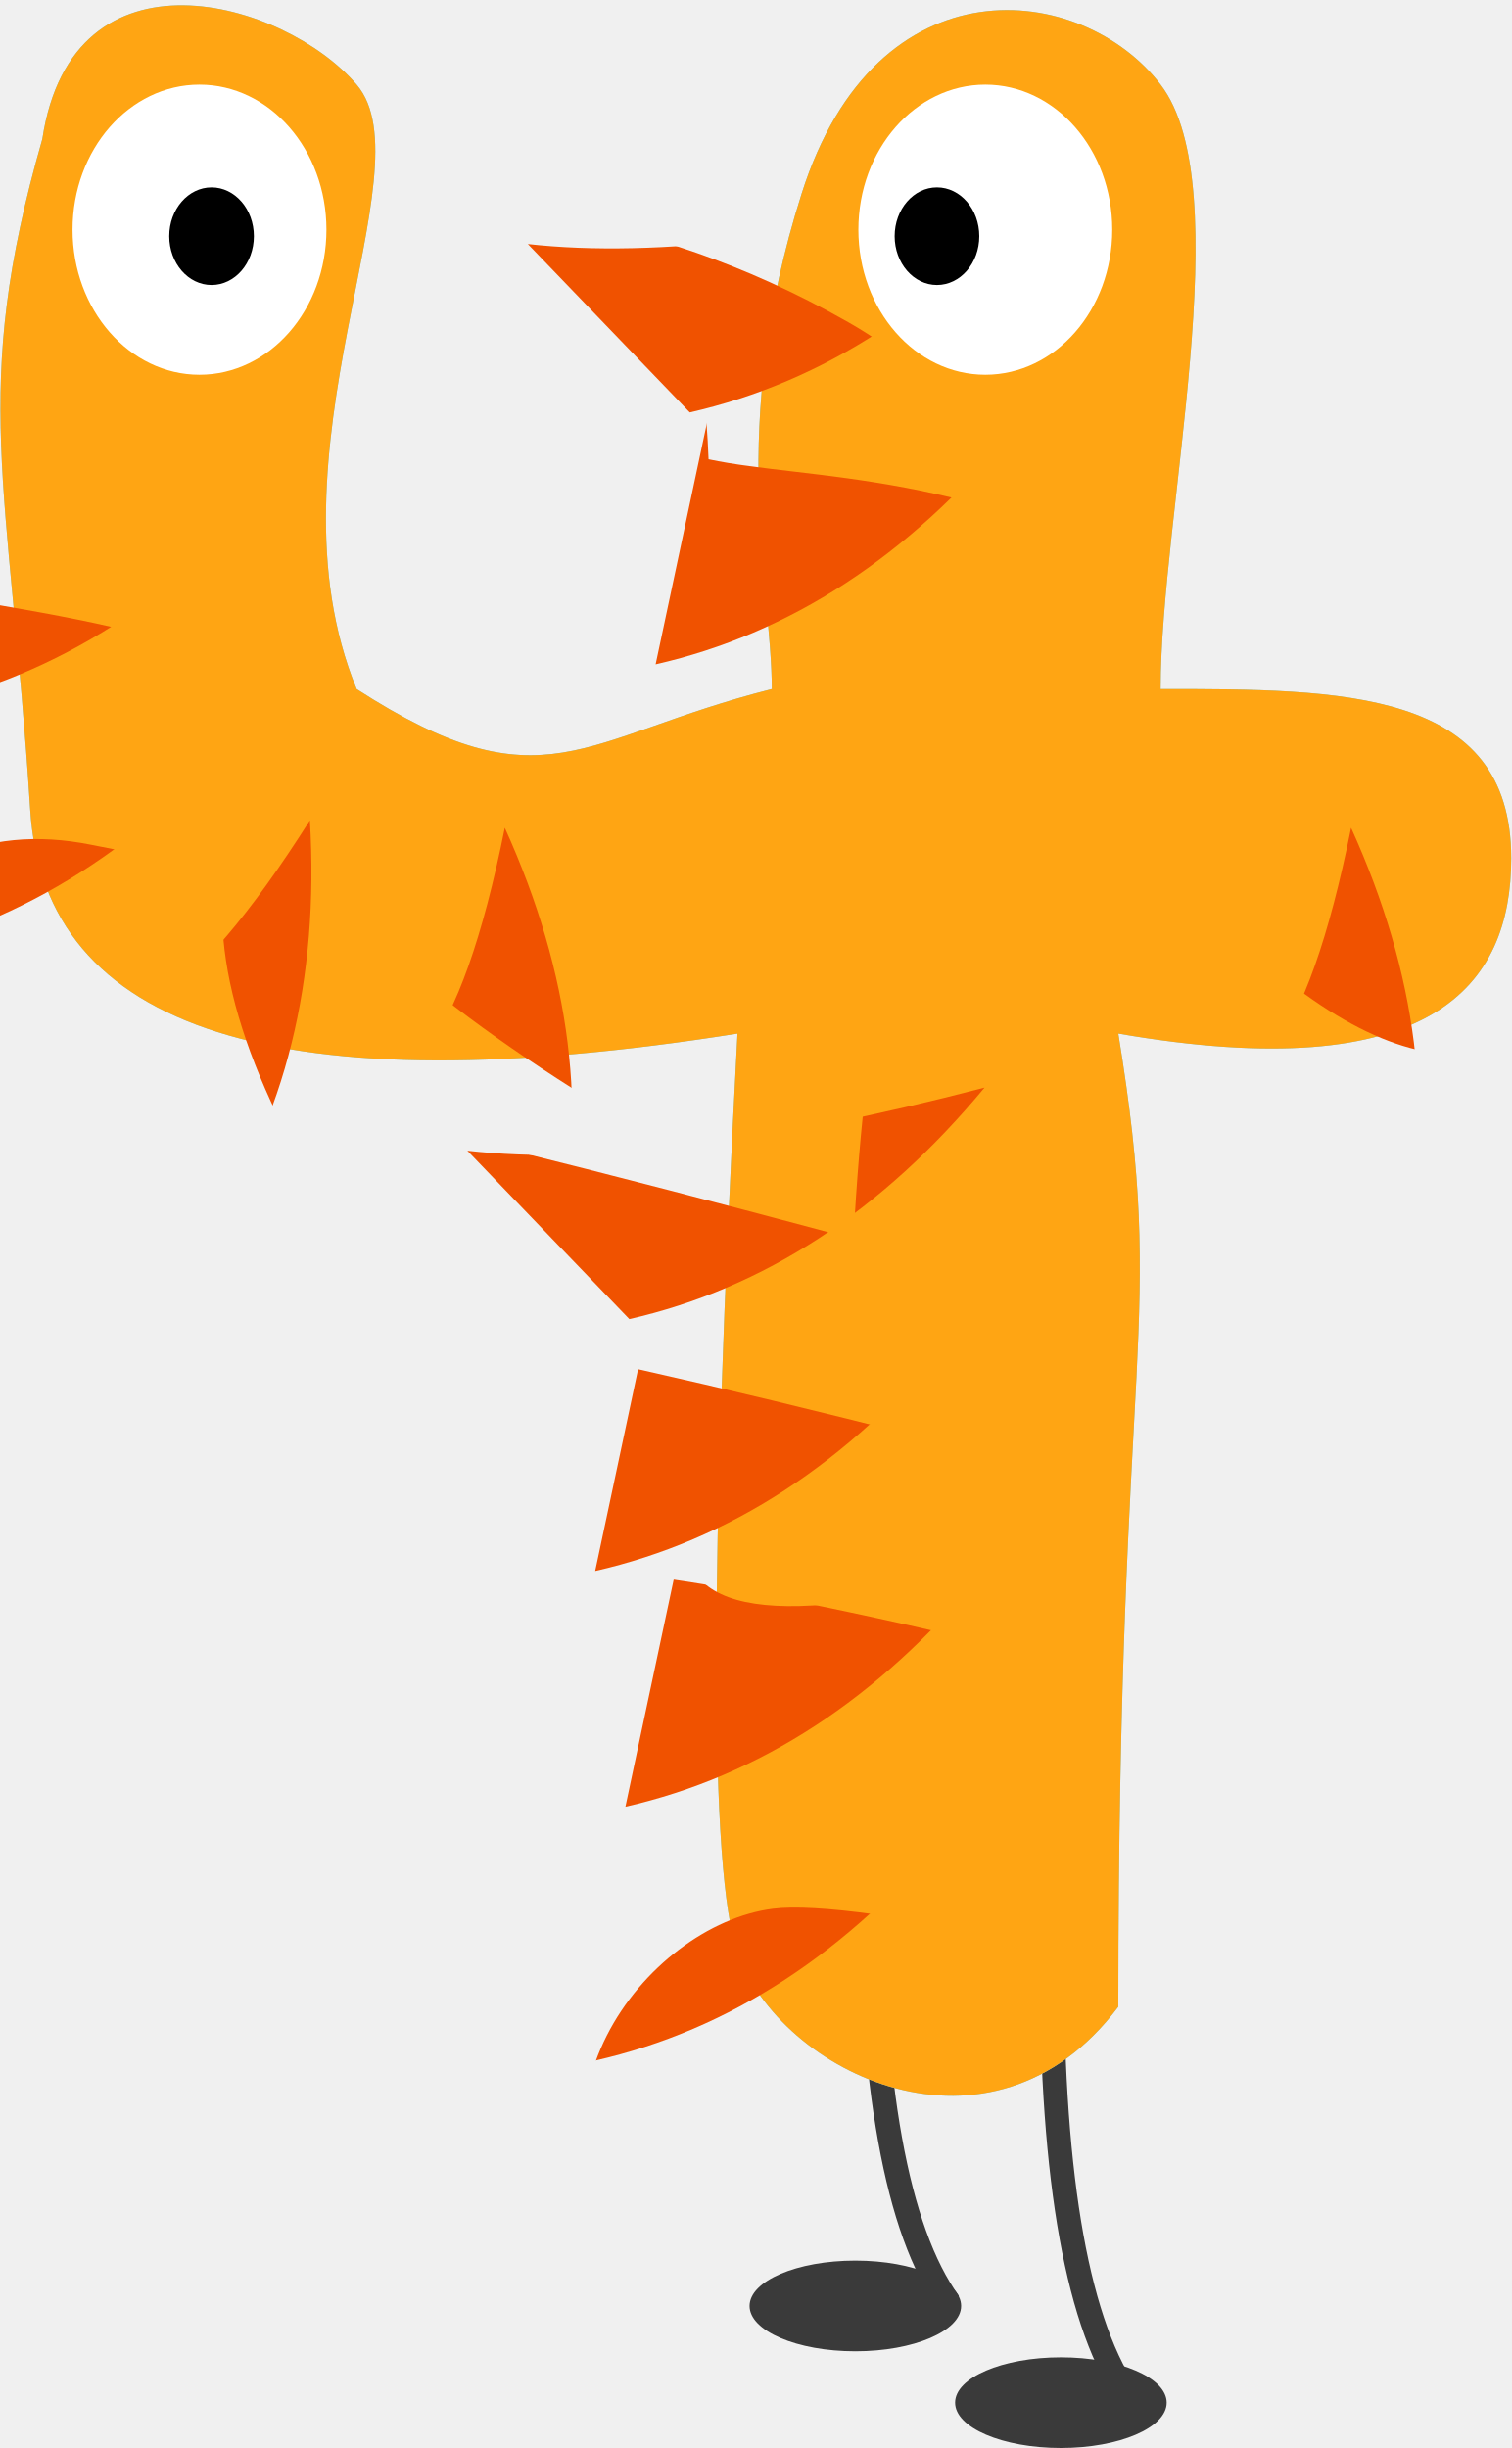
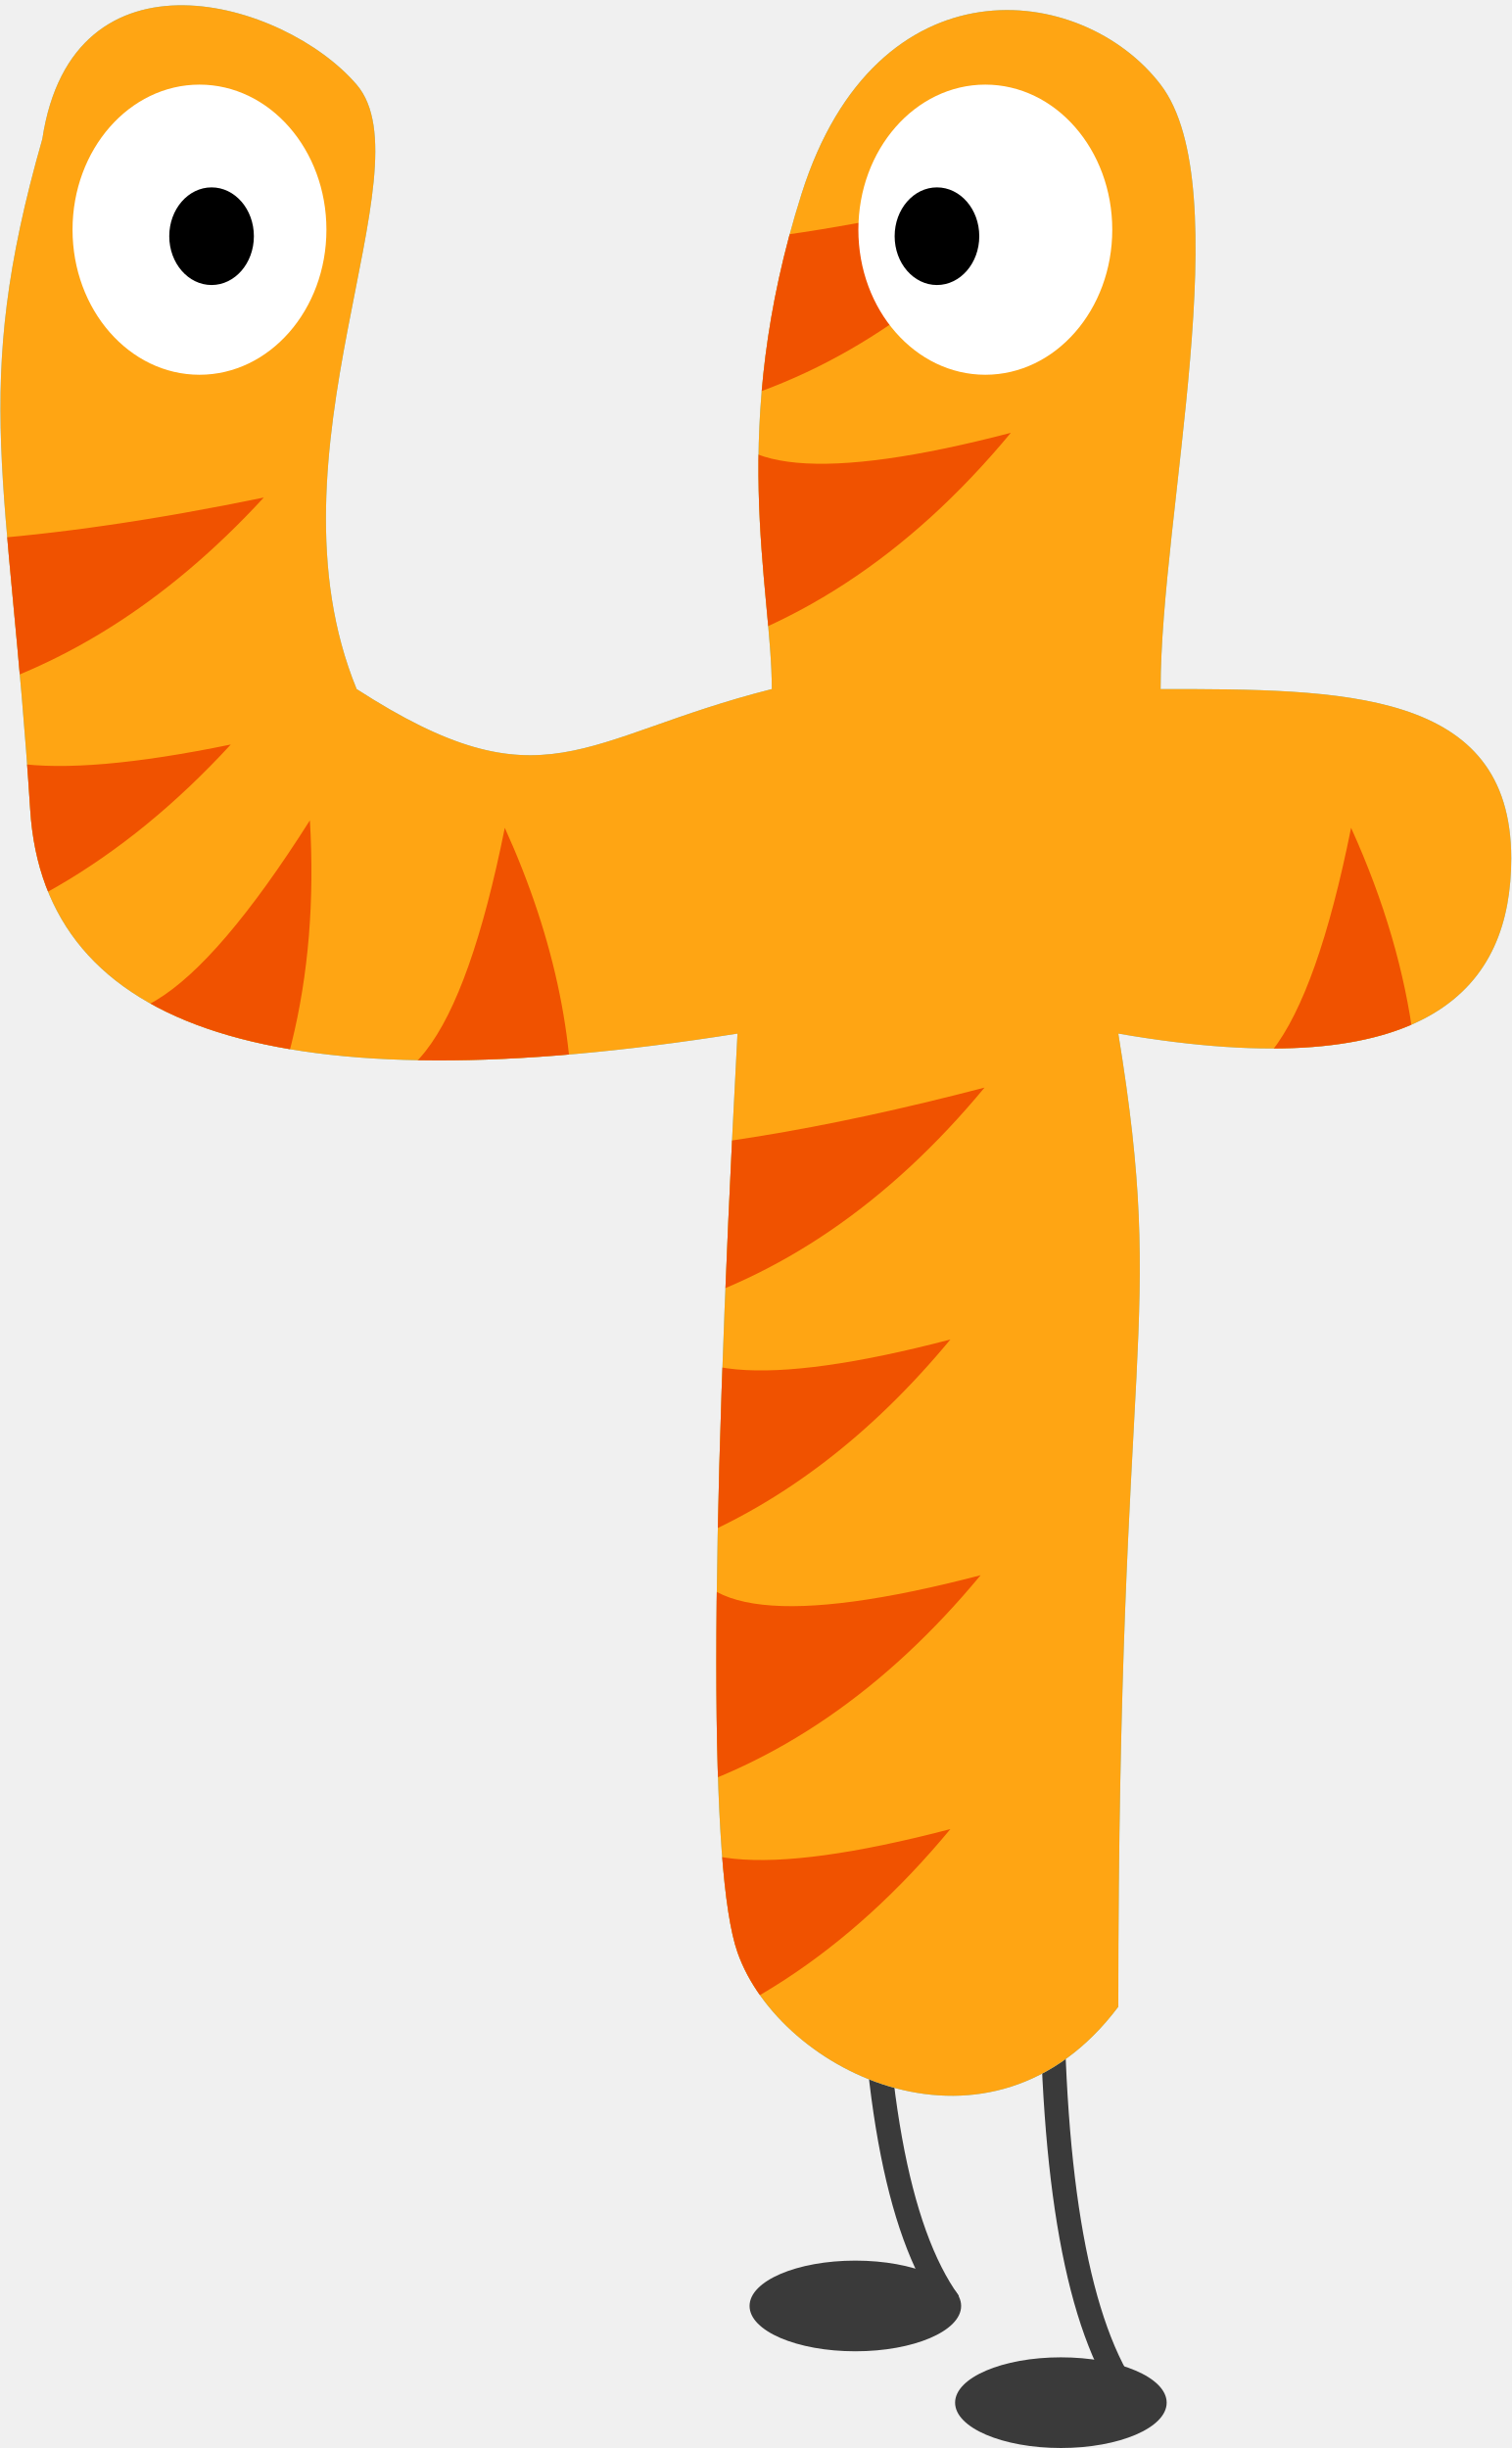
<svg xmlns="http://www.w3.org/2000/svg" xmlns:xlink="http://www.w3.org/1999/xlink" width="250px" height="405px" viewBox="0 0 250 405" version="1.1">
  <defs>
    <path d="M7,23 C-5,65 1.5,79 5,134 C7.333,170.667 46.333,183 122,171 C117.333,259 117.333,309.667 122,323 C129,343 164,360 185,332 C185,220 193,220 185,171 C237,180 250,163 250,142 C250,114 222,114 192,114 C192,85 205,31 192,14 C179,-3 145,-7 132.622,32 C120.245,71 127.679,97 127.679,114 C96,122 90,134 59,114 C43,75 71,28 59,14 C47,4.52748949e-13 12,-10 7,23 Z" id="path-1" />
  </defs>
  <g id="Symbols" stroke="none" stroke-width="1" fill="none" fill-rule="evenodd">
    <g id="number/4">
      <g id="4">
        <g id="leg" transform="translate(158, 325)">
          <path d="M16,0 C16,36 20.333,60 29,72" id="Path-3" stroke="#3A3A3A" stroke-width="4" />
          <ellipse id="Oval-3" fill="#3A3A3A" cx="17.5" cy="72.5" rx="17.5" ry="7.5" />
        </g>
        <g id="leg" transform="translate(124, 309)">
          <path d="M20,0 C20,36 24.333,60 33,72" id="Path-3" stroke="#3A3A3A" stroke-width="4" />
          <ellipse id="Oval-3" fill="#3A3A3A" cx="17.5" cy="72.5" rx="17.5" ry="7.5" />
        </g>
-         <g id="fin-+-fin-copy-+-fin-copy-2-+-fin-copy-3-Mask">
+         <g id="fin-+-fin-copy-+-fin-copy-2-+-fin-copy-3-Mask-Copy">
          <mask id="mask-2" fill="white">
            <use xlink:href="#path-1" />
          </mask>
          <g id="Mask">
            <use fill="#74CAE0" xlink:href="#path-1" />
            <use fill="#FFA513" xlink:href="#path-1" />
          </g>
-           <path d="M112.679,196.514 C103.107,175.829 86.547,159.324 63,147 C79.56,180.009 79.56,196.514 63,196.514 L112.679,196.514 Z" id="fin" fill="#F05200" mask="url(#mask-2)" transform="translate(87.83949, 171.7571) rotate(38) translate(-87.83949, -171.7571) " />
-           <path d="M252.679,196.514 C243.107,175.829 226.547,159.324 203,147 C219.56,180.009 219.56,196.514 203,196.514 L252.679,196.514 Z" id="fin-copy-10" fill="#F05200" mask="url(#mask-2)" transform="translate(227.8395, 171.7571) rotate(38) translate(-227.8395, -171.7571) " />
-           <path d="M67.679,194.514 C58.107,173.829 41.547,157.324 18,145 C34.56,178.009 34.56,194.514 18,194.514 L67.679,194.514 Z" id="fin-copy" fill="#F05200" mask="url(#mask-2)" transform="translate(42.83949, 169.7571) rotate(59) translate(-42.83949, -169.7571) " />
-           <path d="M32.679,165.514 C23.107,144.829 6.547,128.324 -17,116 C-0.44,149.009 -0.44,165.514 -17,165.514 L32.679,165.514 Z" id="fin-copy-2" fill="#F05200" mask="url(#mask-2)" transform="translate(7.83949, 140.7571) rotate(105) translate(-7.83949, -140.7571) " />
-           <path d="M22.679,104.514 C13.107,83.829 -3.453,67.324 -27,55 C-10.44,88.009 -1.107,115.181 1,136.514 L22.679,104.514 Z" id="fin-copy-3" fill="#F05200" mask="url(#mask-2)" transform="translate(-2.16051, 95.75712) rotate(105) translate(2.16051, -95.75712) " />
-           <path d="M152.679,346.514 C143.107,325.829 126.547,309.324 103,297 C119.56,330.009 119.56,346.514 103,346.514 L152.679,346.514 Z" id="fin-copy-7" fill="#F05200" mask="url(#mask-2)" transform="translate(127.8395, 321.7571) rotate(102) translate(-127.8395, -321.7571) " />
-           <path d="M157.679,304.514 C148.107,283.829 131.547,267.324 108,255 C124.56,288.009 124.56,304.514 108,304.514 L157.679,304.514 Z" id="fin-copy-6" fill="#F05200" mask="url(#mask-2)" transform="translate(132.8395, 279.7571) rotate(102) translate(-132.8395, -279.7571) " />
-           <path d="M152.679,265.514 C143.107,244.829 126.547,228.324 103,216 C119.56,249.009 119.56,265.514 103,265.514 L152.679,265.514 Z" id="fin-copy-5" fill="#F05200" mask="url(#mask-2)" transform="translate(127.8395, 240.7571) rotate(102) translate(-127.8395, -240.7571) " />
-           <path d="M142.679,204.514 C133.107,183.829 116.547,167.324 93,155 C109.56,188.009 118.893,215.181 121,236.514 L142.679,204.514 Z" id="fin-copy-4" fill="#F05200" mask="url(#mask-2)" transform="translate(117.8395, 195.7571) rotate(102) translate(-117.8395, -195.7571) " />
-           <path d="M162.679,115.514 C153.107,94.829 136.547,78.324 113,66 C129.56,99.009 129.56,115.514 113,115.514 L162.679,115.514 Z" id="fin-copy-9" fill="#F05200" mask="url(#mask-2)" transform="translate(137.8395, 90.75712) rotate(102) translate(-137.8395, -90.75712) " />
-           <path d="M152.679,54.514 C143.107,33.829 126.547,17.324 103,5 C119.56,38.009 128.893,65.181 131,86.514 L152.679,54.514 Z" id="fin-copy-8" fill="#F05200" mask="url(#mask-2)" transform="translate(127.8395, 45.75712) rotate(102) translate(-127.8395, -45.75712) " />
+           <path d="M117.495,67.397 C116.373,67.696 115.245,67.975 114.109,68.233 L87.316,40.375 C108.621,42.749 137.139,39.269 172.87,29.934 C157.035,49.059 138.897,61.459 118.459,67.135 C120.021,78.201 136.275,79.692 167.22,71.608 C150.27,92.078 130.683,104.845 108.459,109.907 L117.495,67.397 Z M107.495,217.397 C106.373,217.696 105.245,217.975 104.109,218.233 L92.309,205.963 C92.263,206.162 92.218,206.36 92.171,206.559 L53.024,175.973 C66.073,186.168 76.234,173.163 83.508,136.956 C91.949,155.588 95.605,173.623 94.473,191.062 C113.19,190.666 135.989,186.957 162.87,179.934 C147.035,199.059 128.897,211.459 108.459,217.135 C110.021,228.201 126.275,229.692 157.22,221.608 C144.165,237.374 129.546,248.57 113.363,255.196 C114.135,267.112 130.42,268.915 162.22,260.608 C146.537,279.548 128.597,291.893 108.399,297.642 C109.548,309.155 125.821,310.811 157.22,302.608 C140.27,323.078 120.683,335.845 98.459,340.907 L107.608,297.864 C106.235,298.241 104.852,298.589 103.459,298.907 L112.692,255.468 C108.074,257.317 103.33,258.797 98.459,259.907 L107.495,217.397 Z M-11.235,116.29 C-13.156,116.747 -15.094,117.145 -17.048,117.484 L-42.347,88.261 C-21.195,91.747 7.466,89.765 43.637,82.313 C27.463,99.886 9.489,111.134 -10.287,116.059 C-9.388,127.273 6.768,129.644 38.182,123.172 C20.184,142.727 -0.045,154.451 -22.503,158.343 L-11.235,116.29 Z M232.171,206.559 L193.024,175.973 C206.073,186.168 216.234,173.163 223.508,136.956 C234.476,161.164 237.364,184.365 232.171,206.559 Z M34.412,203.8 L8.825,161.216 C17.354,175.411 31.501,166.91 51.267,135.715 C52.831,162.246 47.213,184.941 34.412,203.8 Z" id="Combined-Shape" fill="#F05200" mask="url(#mask-2)" />
        </g>
        <ellipse id="Oval-2" fill="#FFFFFF" cx="33" cy="38" rx="21" ry="24" />
        <ellipse id="Oval-2-Copy-4" fill="#FFFFFF" cx="163" cy="38" rx="21" ry="24" />
        <ellipse id="Oval-2-Copy-3" fill="#000000" cx="35" cy="39.077" rx="7" ry="8.077" />
        <ellipse id="Oval-2-Copy-5" fill="#000000" cx="155" cy="39.077" rx="7" ry="8.077" />
      </g>
    </g>
  </g>
</svg>
